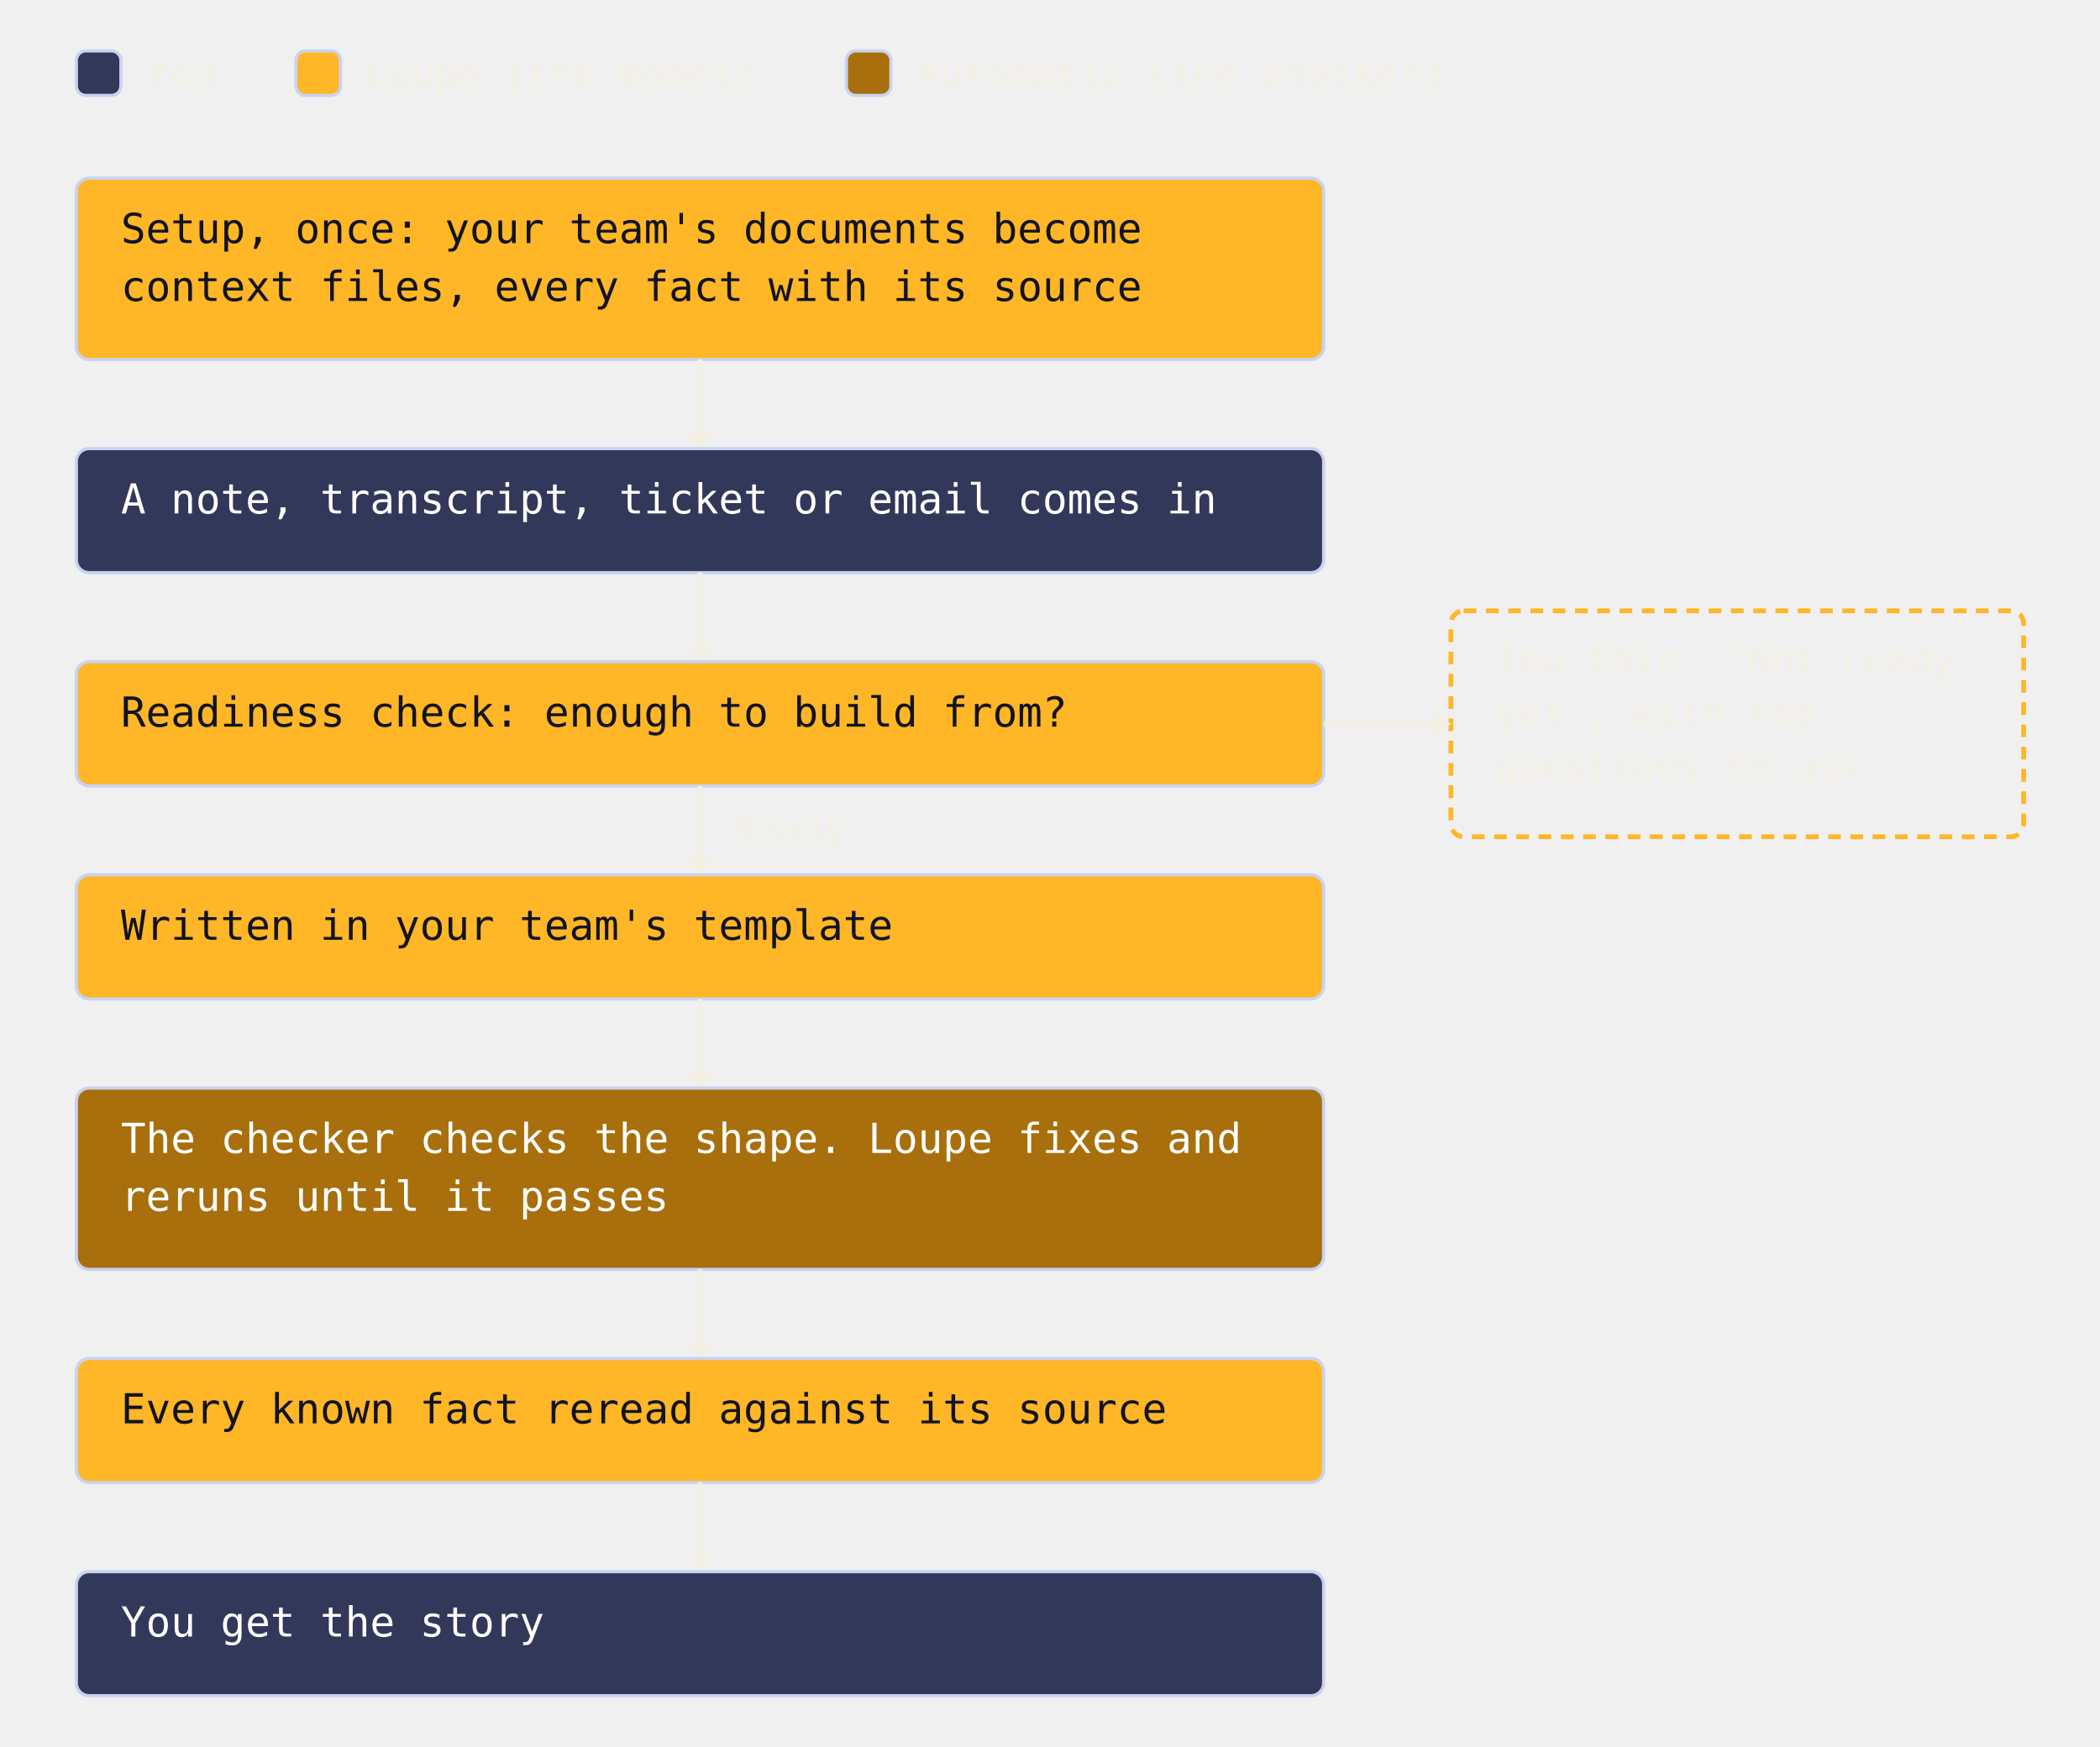
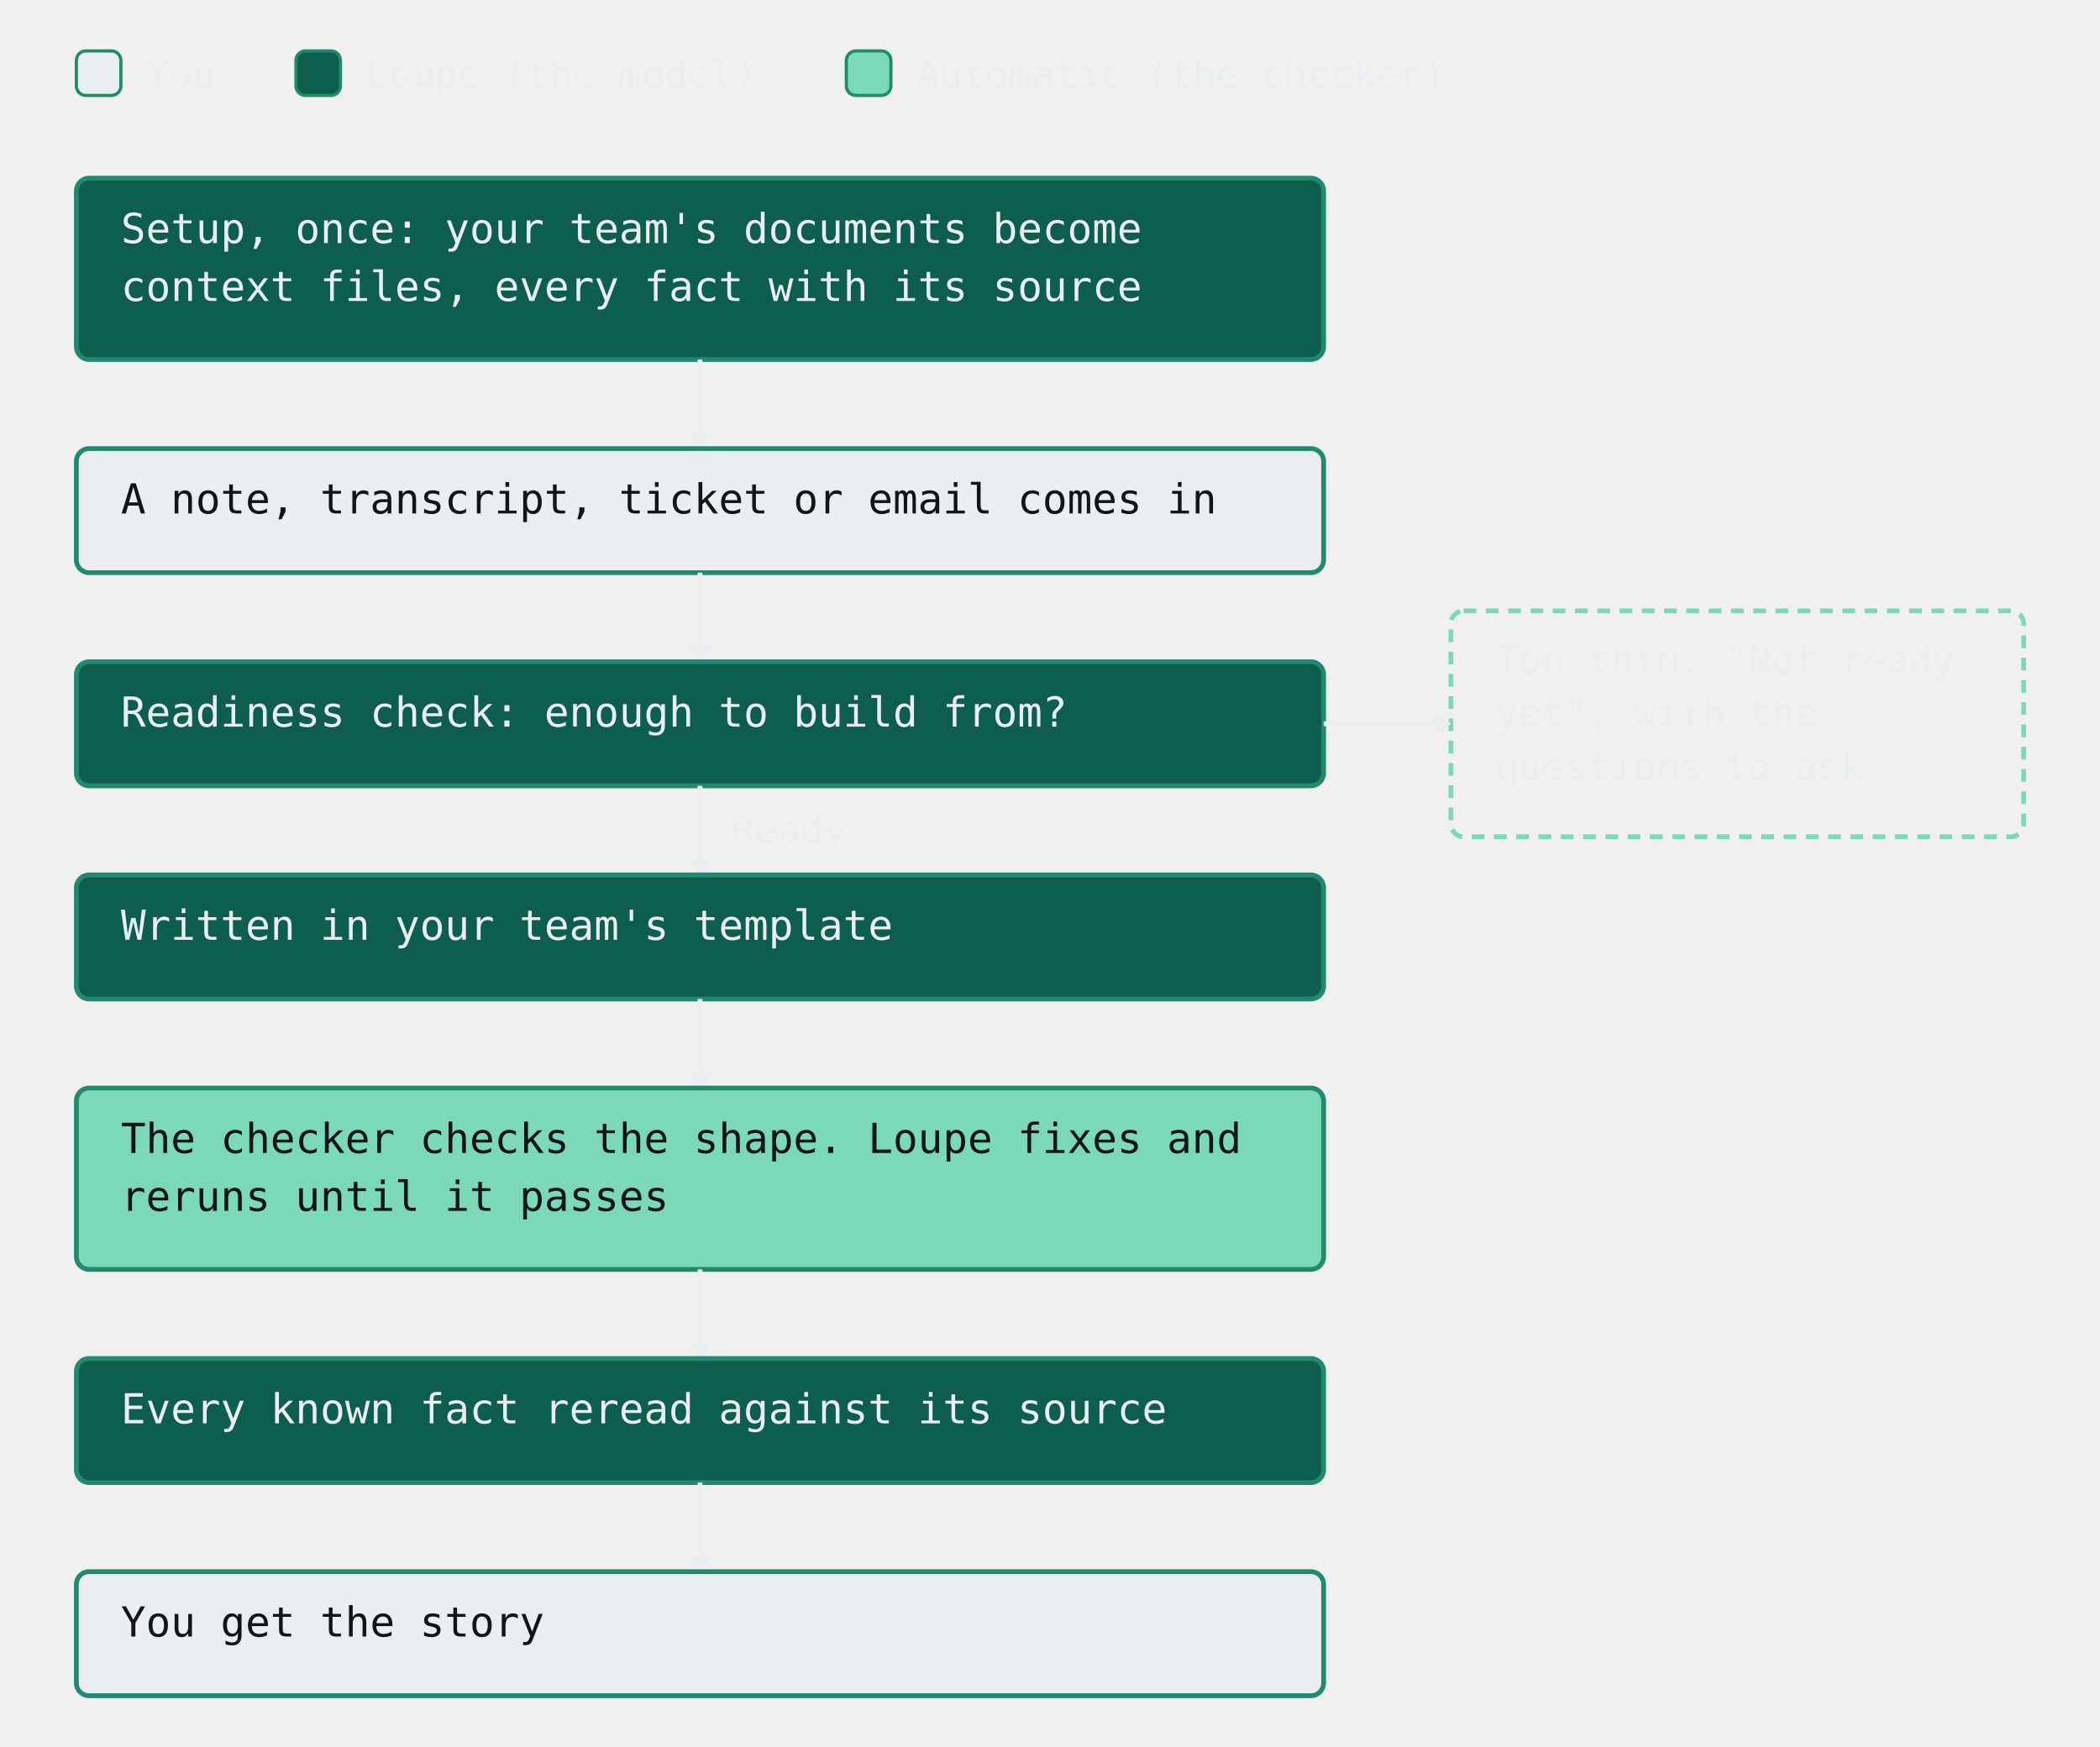
<svg xmlns="http://www.w3.org/2000/svg" viewBox="0 0 660 549" width="660" height="549" role="img" aria-label="How Loupe works: setup turns your documents into sourced context files; each input gets a readiness check, a story in your template, the checker until it passes, and a reread of every known fact against its source.">
-   <rect class="swatch" data-owner="you" x="24" y="16" width="14" height="14" rx="3" fill="#313859" stroke="#c9d3f0" />
-   <text x="46" y="27.5" font-family="ui-monospace, SFMono-Regular, Menlo, Consolas, monospace" font-size="12" fill="#f4efe3">You</text>
-   <rect class="swatch" data-owner="loupe" x="93" y="16" width="14" height="14" rx="3" fill="#ffb627" stroke="#c9d3f0" />
-   <text x="115" y="27.5" font-family="ui-monospace, SFMono-Regular, Menlo, Consolas, monospace" font-size="12" fill="#f4efe3">Loupe (the model)</text>
-   <rect class="swatch" data-owner="automatic" x="266" y="16" width="14" height="14" rx="3" fill="#a86f0c" stroke="#c9d3f0" />
-   <text x="288" y="27.5" font-family="ui-monospace, SFMono-Regular, Menlo, Consolas, monospace" font-size="12" fill="#f4efe3">Automatic (the checker)</text>
+   <rect class="swatch" data-owner="you" x="24" y="16" width="14" height="14" rx="3" fill="#E9EEF0" stroke="#1F8A6E" />
+   <text x="46" y="27.5" font-family="ui-monospace, SFMono-Regular, Menlo, Consolas, monospace" font-size="12" fill="#E9EEF0">You</text>
+   <rect class="swatch" data-owner="loupe" x="93" y="16" width="14" height="14" rx="3" fill="#0E5E4E" stroke="#1F8A6E" />
+   <text x="115" y="27.5" font-family="ui-monospace, SFMono-Regular, Menlo, Consolas, monospace" font-size="12" fill="#E9EEF0">Loupe (the model)</text>
+   <rect class="swatch" data-owner="automatic" x="266" y="16" width="14" height="14" rx="3" fill="#7BD9B8" stroke="#1F8A6E" />
+   <text x="288" y="27.5" font-family="ui-monospace, SFMono-Regular, Menlo, Consolas, monospace" font-size="12" fill="#E9EEF0">Automatic (the checker)</text>
  <g class="box" data-owner="loupe">
-     <rect x="24" y="56" width="392" height="57" rx="4" fill="#ffb627" stroke="#c9d3f0" />
-     <text font-family="ui-monospace, SFMono-Regular, Menlo, Consolas, monospace" font-size="13" fill="#12131f">
+     <rect x="24" y="56" width="392" height="57" rx="4" fill="#0E5E4E" stroke="#1F8A6E" stroke-width="1.5" />
+     <text font-family="ui-monospace, SFMono-Regular, Menlo, Consolas, monospace" font-size="13" fill="#E9EEF0">
      <tspan x="38" y="76.4">Setup, once: your team's documents become</tspan>
      <tspan x="38" y="94.6">context files, every fact with its source</tspan>
    </text>
  </g>
-   <line x1="220" y1="113" x2="220" y2="136" stroke="#f4efe3" stroke-width="1.5" />
-   <polygon points="220,141 216,136 224,136" fill="#f4efe3" />
+   <line x1="220" y1="113" x2="220" y2="136" stroke="#E9EEF0" stroke-width="1.5" />
+   <polygon points="220,141 216,136 224,136" fill="#E9EEF0" />
  <g class="box" data-owner="you">
-     <rect x="24" y="141" width="392" height="39" rx="4" fill="#313859" stroke="#c9d3f0" />
-     <text font-family="ui-monospace, SFMono-Regular, Menlo, Consolas, monospace" font-size="13" fill="#ffffff">
+     <rect x="24" y="141" width="392" height="39" rx="4" fill="#E9EEF0" stroke="#1F8A6E" stroke-width="1.5" />
+     <text font-family="ui-monospace, SFMono-Regular, Menlo, Consolas, monospace" font-size="13" fill="#10151C">
      <tspan x="38" y="161.4">A note, transcript, ticket or email comes in</tspan>
    </text>
  </g>
-   <line x1="220" y1="180" x2="220" y2="203" stroke="#f4efe3" stroke-width="1.5" />
-   <polygon points="220,208 216,203 224,203" fill="#f4efe3" />
+   <line x1="220" y1="180" x2="220" y2="203" stroke="#E9EEF0" stroke-width="1.5" />
+   <polygon points="220,208 216,203 224,203" fill="#E9EEF0" />
  <g class="box" data-owner="loupe">
-     <rect x="24" y="208" width="392" height="39" rx="4" fill="#ffb627" stroke="#c9d3f0" />
-     <text font-family="ui-monospace, SFMono-Regular, Menlo, Consolas, monospace" font-size="13" fill="#12131f">
+     <rect x="24" y="208" width="392" height="39" rx="4" fill="#0E5E4E" stroke="#1F8A6E" stroke-width="1.5" />
+     <text font-family="ui-monospace, SFMono-Regular, Menlo, Consolas, monospace" font-size="13" fill="#E9EEF0">
      <tspan x="38" y="228.4">Readiness check: enough to build from?</tspan>
    </text>
  </g>
  <g class="box note">
-     <rect x="456" y="192" width="180" height="71" rx="4" fill="none" stroke="#ffb627" stroke-width="1.5" stroke-dasharray="4 3" />
-     <text font-family="ui-monospace, SFMono-Regular, Menlo, Consolas, monospace" font-size="12" fill="#f4efe3">
+     <rect x="456" y="192" width="180" height="71" rx="4" fill="none" stroke="#7BD9B8" stroke-width="1.5" stroke-dasharray="4 3" />
+     <text font-family="ui-monospace, SFMono-Regular, Menlo, Consolas, monospace" font-size="12" fill="#E9EEF0">
      <tspan x="470" y="211.6">Too thin: "Not ready</tspan>
      <tspan x="470" y="228.4">yet", with the</tspan>
      <tspan x="470" y="245.2">questions to ask</tspan>
    </text>
  </g>
-   <line x1="416" y1="227.5" x2="451" y2="227.5" stroke="#f4efe3" stroke-width="1.5" />
-   <polygon points="456,227.5 451,223.5 451,231.5" fill="#f4efe3" />
-   <line x1="220" y1="247" x2="220" y2="270" stroke="#f4efe3" stroke-width="1.5" />
-   <polygon points="220,275 216,270 224,270" fill="#f4efe3" />
-   <text x="230" y="265" font-family="ui-monospace, SFMono-Regular, Menlo, Consolas, monospace" font-size="12" fill="#f4efe3">Ready</text>
+   <line x1="416" y1="227.5" x2="451" y2="227.5" stroke="#E9EEF0" stroke-width="1.5" />
+   <polygon points="456,227.5 451,223.5 451,231.5" fill="#E9EEF0" />
+   <line x1="220" y1="247" x2="220" y2="270" stroke="#E9EEF0" stroke-width="1.5" />
+   <polygon points="220,275 216,270 224,270" fill="#E9EEF0" />
+   <text x="230" y="265" font-family="ui-monospace, SFMono-Regular, Menlo, Consolas, monospace" font-size="12" fill="#E9EEF0">Ready</text>
  <g class="box" data-owner="loupe">
-     <rect x="24" y="275" width="392" height="39" rx="4" fill="#ffb627" stroke="#c9d3f0" />
-     <text font-family="ui-monospace, SFMono-Regular, Menlo, Consolas, monospace" font-size="13" fill="#12131f">
+     <rect x="24" y="275" width="392" height="39" rx="4" fill="#0E5E4E" stroke="#1F8A6E" stroke-width="1.5" />
+     <text font-family="ui-monospace, SFMono-Regular, Menlo, Consolas, monospace" font-size="13" fill="#E9EEF0">
      <tspan x="38" y="295.4">Written in your team's template</tspan>
    </text>
  </g>
-   <line x1="220" y1="314" x2="220" y2="337" stroke="#f4efe3" stroke-width="1.5" />
-   <polygon points="220,342 216,337 224,337" fill="#f4efe3" />
+   <line x1="220" y1="314" x2="220" y2="337" stroke="#E9EEF0" stroke-width="1.5" />
+   <polygon points="220,342 216,337 224,337" fill="#E9EEF0" />
  <g class="box" data-owner="automatic">
-     <rect x="24" y="342" width="392" height="57" rx="4" fill="#a86f0c" stroke="#c9d3f0" />
-     <text font-family="ui-monospace, SFMono-Regular, Menlo, Consolas, monospace" font-size="13" fill="#ffffff">
+     <rect x="24" y="342" width="392" height="57" rx="4" fill="#7BD9B8" stroke="#1F8A6E" stroke-width="1.5" />
+     <text font-family="ui-monospace, SFMono-Regular, Menlo, Consolas, monospace" font-size="13" fill="#10151C">
      <tspan x="38" y="362.4">The checker checks the shape. Loupe fixes and</tspan>
      <tspan x="38" y="380.6">reruns until it passes</tspan>
    </text>
  </g>
-   <line x1="220" y1="399" x2="220" y2="422" stroke="#f4efe3" stroke-width="1.5" />
-   <polygon points="220,427 216,422 224,422" fill="#f4efe3" />
+   <line x1="220" y1="399" x2="220" y2="422" stroke="#E9EEF0" stroke-width="1.5" />
+   <polygon points="220,427 216,422 224,422" fill="#E9EEF0" />
  <g class="box" data-owner="loupe">
-     <rect x="24" y="427" width="392" height="39" rx="4" fill="#ffb627" stroke="#c9d3f0" />
-     <text font-family="ui-monospace, SFMono-Regular, Menlo, Consolas, monospace" font-size="13" fill="#12131f">
+     <rect x="24" y="427" width="392" height="39" rx="4" fill="#0E5E4E" stroke="#1F8A6E" stroke-width="1.5" />
+     <text font-family="ui-monospace, SFMono-Regular, Menlo, Consolas, monospace" font-size="13" fill="#E9EEF0">
      <tspan x="38" y="447.4">Every known fact reread against its source</tspan>
    </text>
  </g>
-   <line x1="220" y1="466" x2="220" y2="489" stroke="#f4efe3" stroke-width="1.5" />
-   <polygon points="220,494 216,489 224,489" fill="#f4efe3" />
+   <line x1="220" y1="466" x2="220" y2="489" stroke="#E9EEF0" stroke-width="1.5" />
+   <polygon points="220,494 216,489 224,489" fill="#E9EEF0" />
  <g class="box" data-owner="you">
-     <rect x="24" y="494" width="392" height="39" rx="4" fill="#313859" stroke="#c9d3f0" />
-     <text font-family="ui-monospace, SFMono-Regular, Menlo, Consolas, monospace" font-size="13" fill="#ffffff">
+     <rect x="24" y="494" width="392" height="39" rx="4" fill="#E9EEF0" stroke="#1F8A6E" stroke-width="1.5" />
+     <text font-family="ui-monospace, SFMono-Regular, Menlo, Consolas, monospace" font-size="13" fill="#10151C">
      <tspan x="38" y="514.4">You get the story</tspan>
    </text>
  </g>
</svg>
